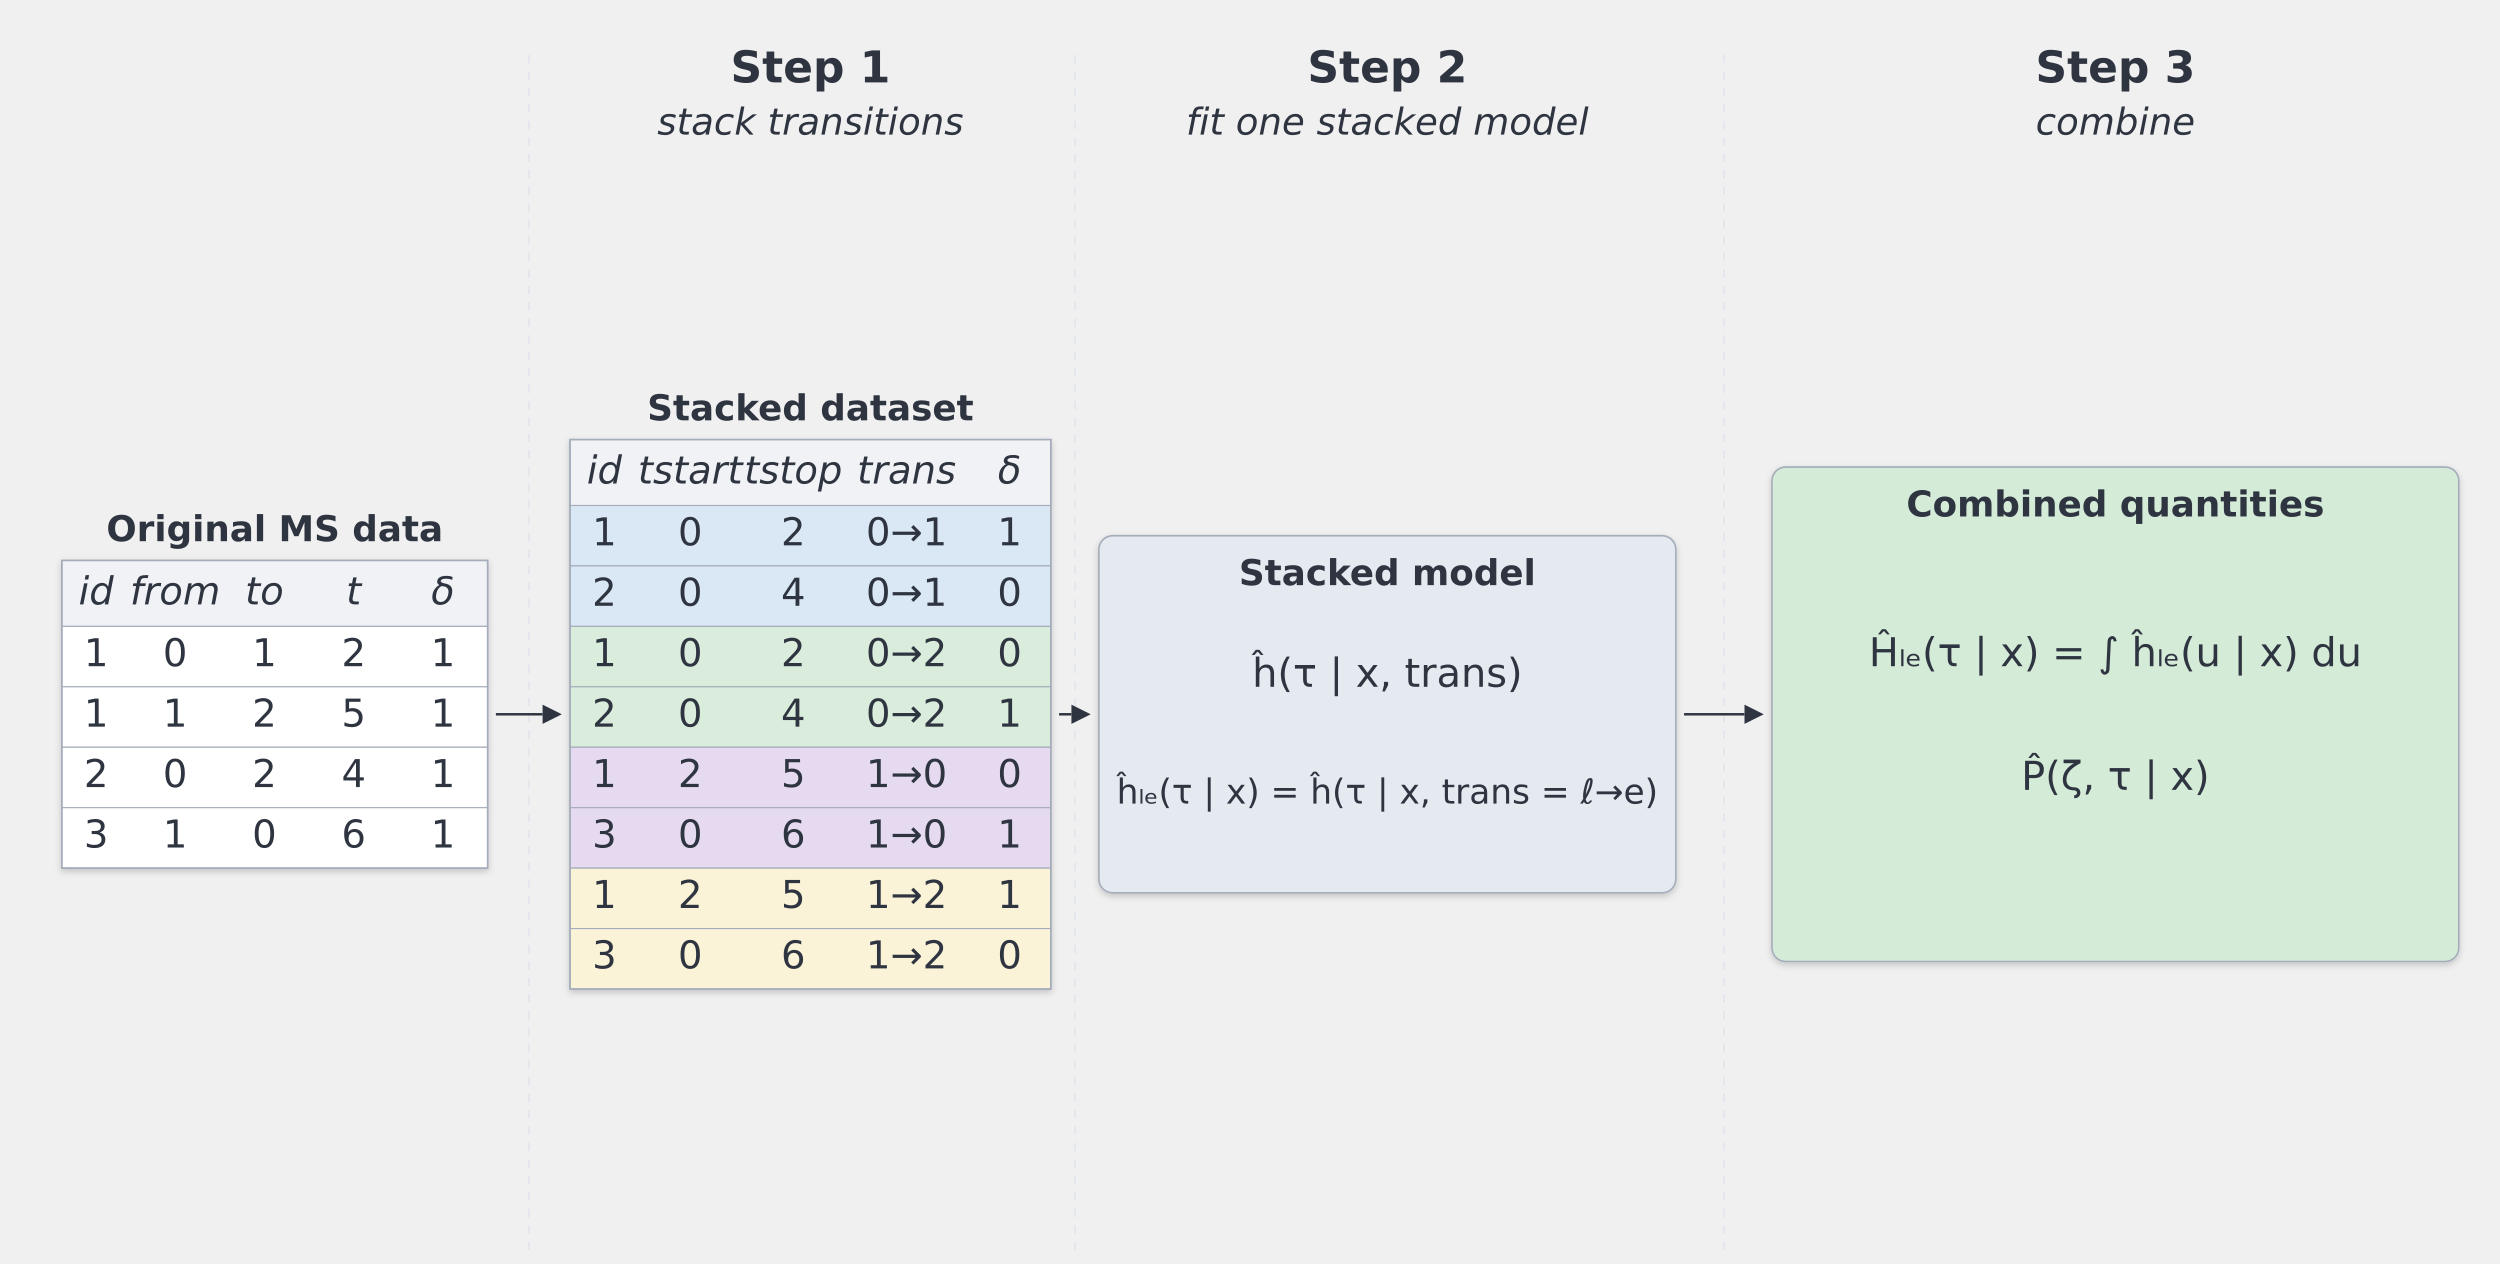
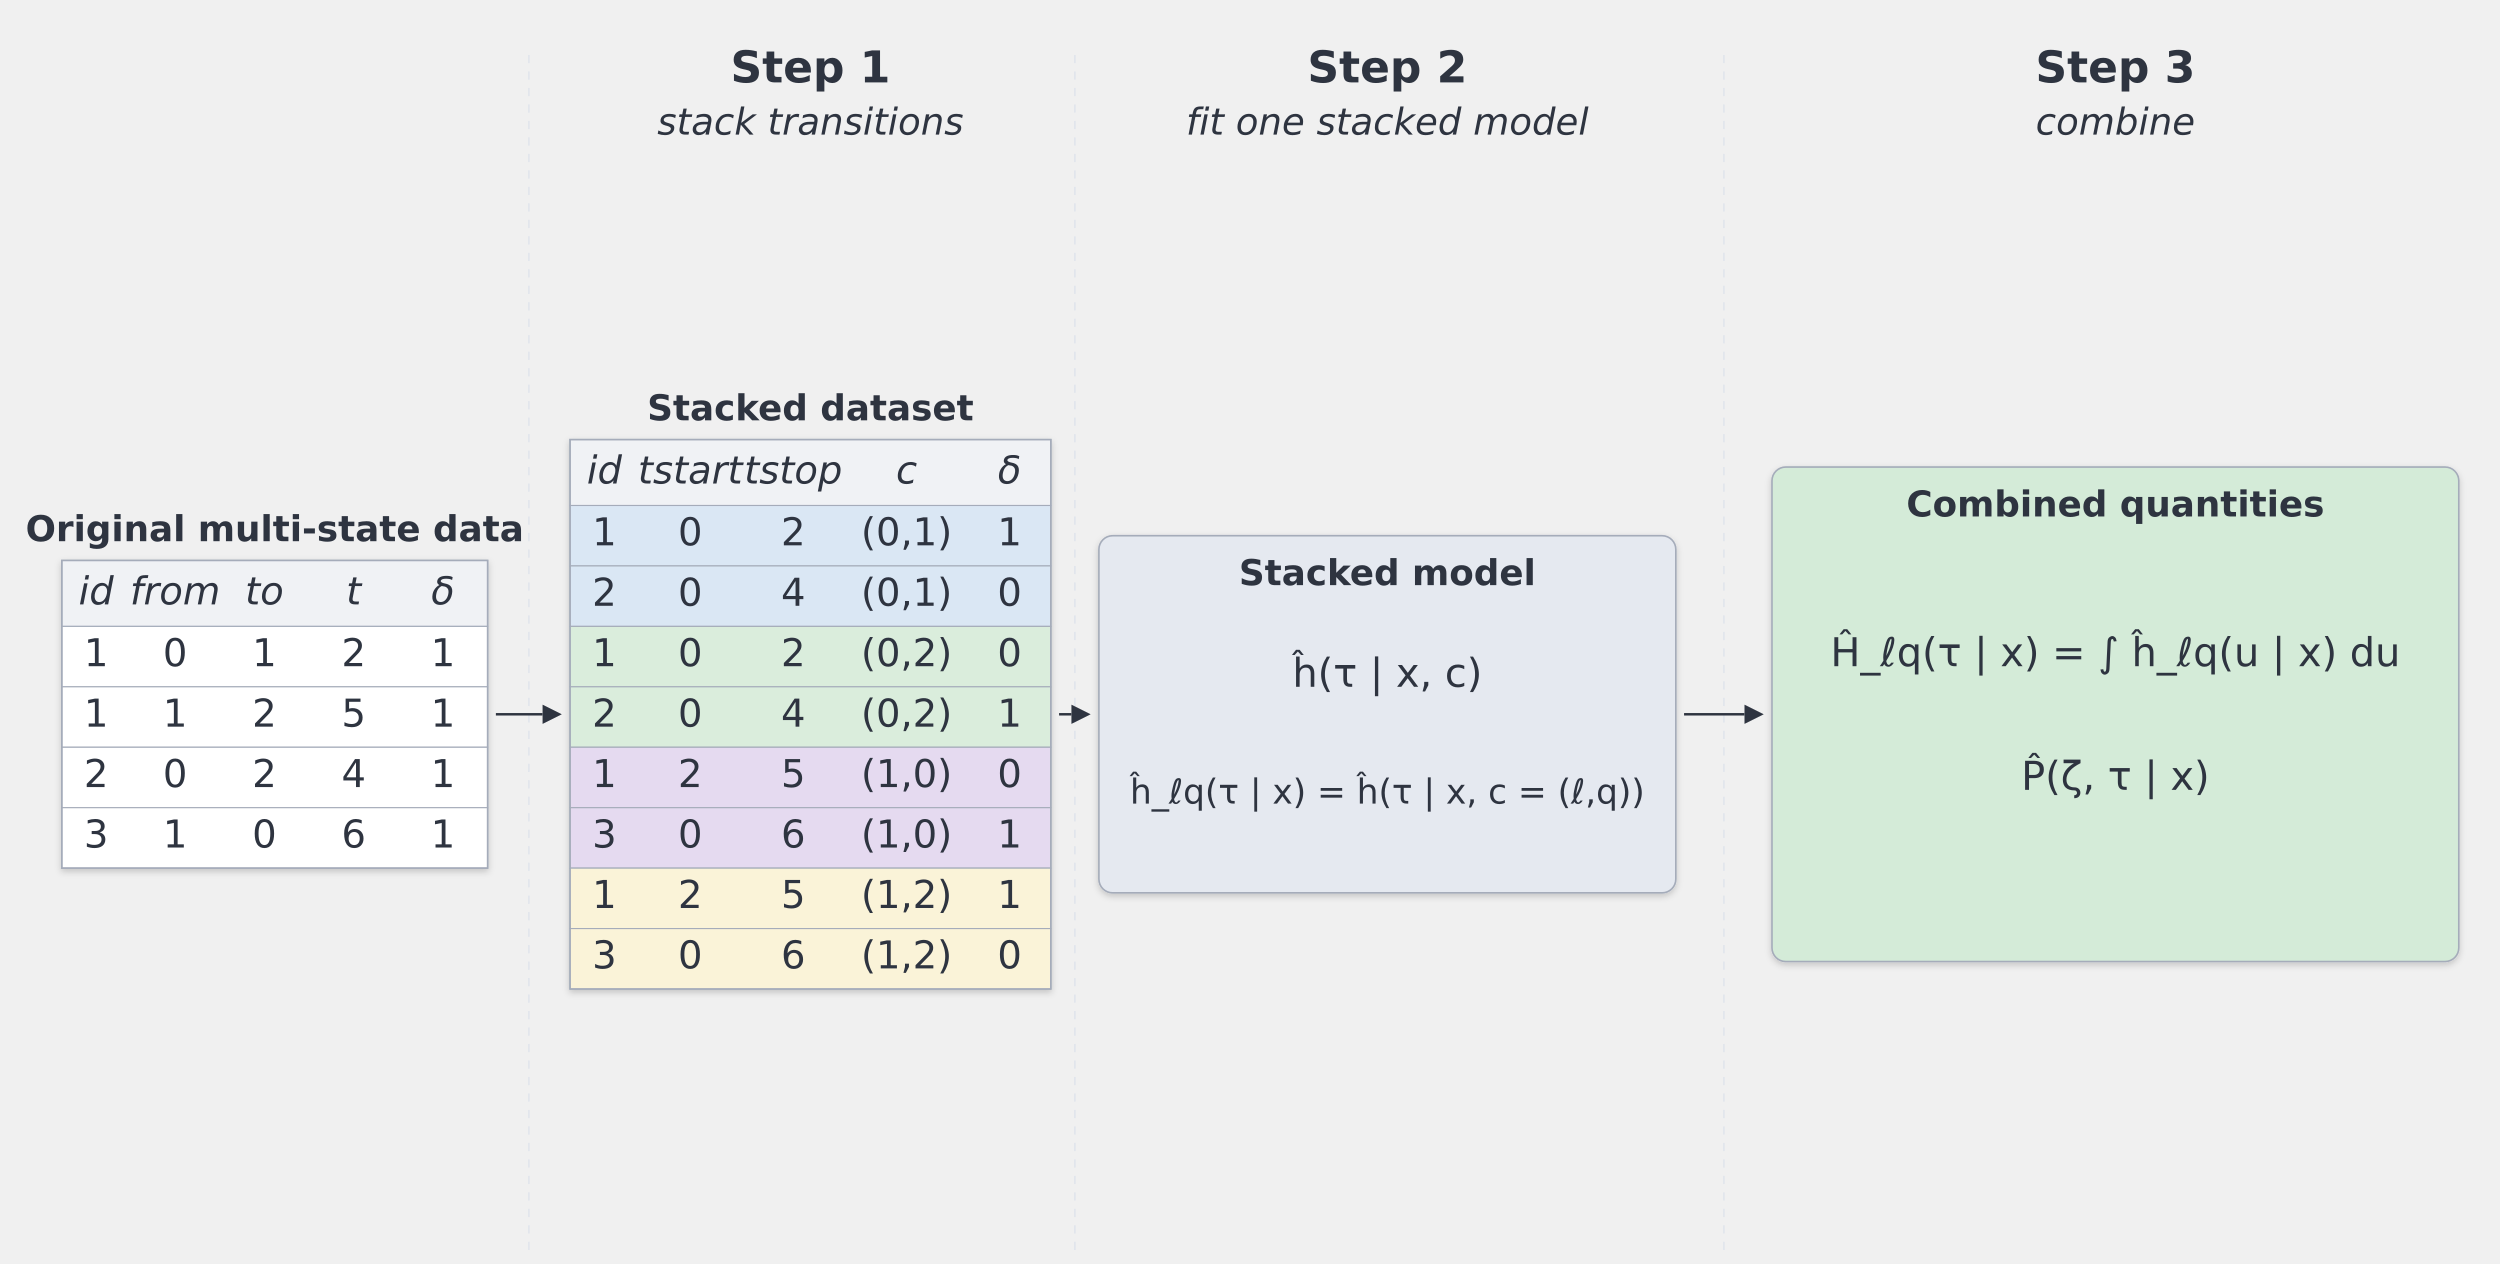
<svg xmlns="http://www.w3.org/2000/svg" viewBox="0 0 1820 920" width="1820" height="920" font-family="DejaVu Sans">
  <defs>
    <filter id="ds" x="-20%" y="-20%" width="140%" height="140%">
      <feDropShadow dx="0" dy="2" stdDeviation="2.2" flood-opacity="0.18" />
    </filter>
  </defs>
  <line x1="385" y1="40" x2="385" y2="910" stroke="#E1E5EC" stroke-width="1.2" stroke-dasharray="6 6" />
  <line x1="782.5" y1="40" x2="782.5" y2="910" stroke="#E1E5EC" stroke-width="1.2" stroke-dasharray="6 6" />
  <line x1="1255" y1="40" x2="1255" y2="910" stroke="#E1E5EC" stroke-width="1.2" stroke-dasharray="6 6" />
  <text x="590" y="60" text-anchor="middle" font-size="32" font-weight="700" fill="#2E3440">Step 1</text>
  <text x="590" y="98" text-anchor="middle" font-size="27" font-style="italic" fill="#2E3440">stack transitions</text>
  <text x="1010" y="60" text-anchor="middle" font-size="32" font-weight="700" fill="#2E3440">Step 2</text>
  <text x="1010" y="98" text-anchor="middle" font-size="27" font-style="italic" fill="#2E3440">fit one stacked model</text>
  <text x="1540" y="60" text-anchor="middle" font-size="32" font-weight="700" fill="#2E3440">Step 3</text>
  <text x="1540" y="98" text-anchor="middle" font-size="27" font-style="italic" fill="#2E3440">combine</text>
-   <text x="200" y="394" text-anchor="middle" font-size="26" font-weight="600" fill="#2E3440">Original MS data</text>
+   <text x="200" y="394" text-anchor="middle" font-size="26" font-weight="600" fill="#2E3440">Original multi-state data</text>
  <g filter="url(#ds)">
    <rect x="45" y="408" width="310" height="48" fill="#F0F2F5" stroke="#A5ACBA" stroke-width="0.8" />
    <rect x="45" y="456" width="310" height="44" fill="#FFFFFF" stroke="#A5ACBA" stroke-width="0.8" />
    <rect x="45" y="500" width="310" height="44" fill="#FFFFFF" stroke="#A5ACBA" stroke-width="0.8" />
    <rect x="45" y="544" width="310" height="44" fill="#FFFFFF" stroke="#A5ACBA" stroke-width="0.8" />
    <rect x="45" y="588" width="310" height="44" fill="#FFFFFF" stroke="#A5ACBA" stroke-width="0.8" />
    <rect x="45" y="408" width="310" height="224" fill="none" stroke="#A5ACBA" stroke-width="1.2" />
  </g>
  <text x="70" y="440" text-anchor="middle" font-size="28" font-style="italic" fill="#2E3440">id</text>
  <text x="127.5" y="440" text-anchor="middle" font-size="28" font-style="italic" fill="#2E3440">from</text>
  <text x="192.5" y="440" text-anchor="middle" font-size="28" font-style="italic" fill="#2E3440">to</text>
  <text x="257.5" y="440" text-anchor="middle" font-size="28" font-style="italic" fill="#2E3440">t</text>
  <text x="322.5" y="440" text-anchor="middle" font-size="28" font-style="italic" fill="#2E3440">δ</text>
  <text x="70" y="485" text-anchor="middle" font-size="28" fill="#2E3440">1</text>
  <text x="127.5" y="485" text-anchor="middle" font-size="28" fill="#2E3440">0</text>
  <text x="192.5" y="485" text-anchor="middle" font-size="28" fill="#2E3440">1</text>
  <text x="257.5" y="485" text-anchor="middle" font-size="28" fill="#2E3440">2</text>
  <text x="322.5" y="485" text-anchor="middle" font-size="28" fill="#2E3440">1</text>
  <text x="70" y="529" text-anchor="middle" font-size="28" fill="#2E3440">1</text>
  <text x="127.5" y="529" text-anchor="middle" font-size="28" fill="#2E3440">1</text>
  <text x="192.5" y="529" text-anchor="middle" font-size="28" fill="#2E3440">2</text>
  <text x="257.5" y="529" text-anchor="middle" font-size="28" fill="#2E3440">5</text>
  <text x="322.5" y="529" text-anchor="middle" font-size="28" fill="#2E3440">1</text>
  <text x="70" y="573" text-anchor="middle" font-size="28" fill="#2E3440">2</text>
  <text x="127.5" y="573" text-anchor="middle" font-size="28" fill="#2E3440">0</text>
  <text x="192.5" y="573" text-anchor="middle" font-size="28" fill="#2E3440">2</text>
  <text x="257.5" y="573" text-anchor="middle" font-size="28" fill="#2E3440">4</text>
  <text x="322.5" y="573" text-anchor="middle" font-size="28" fill="#2E3440">1</text>
  <text x="70" y="617" text-anchor="middle" font-size="28" fill="#2E3440">3</text>
  <text x="127.5" y="617" text-anchor="middle" font-size="28" fill="#2E3440">1</text>
  <text x="192.5" y="617" text-anchor="middle" font-size="28" fill="#2E3440">0</text>
  <text x="257.5" y="617" text-anchor="middle" font-size="28" fill="#2E3440">6</text>
  <text x="322.5" y="617" text-anchor="middle" font-size="28" fill="#2E3440">1</text>
  <text x="590" y="306" text-anchor="middle" font-size="26" font-weight="600" fill="#2E3440">Stacked dataset</text>
  <g filter="url(#ds)">
    <rect x="415" y="320" width="350" height="48" fill="#F0F2F5" stroke="#A5ACBA" stroke-width="0.8" />
    <rect x="415" y="368" width="350" height="44" fill="#DAE7F4" stroke="#A5ACBA" stroke-width="0.8" />
    <rect x="415" y="412" width="350" height="44" fill="#DAE7F4" stroke="#A5ACBA" stroke-width="0.8" />
    <rect x="415" y="456" width="350" height="44" fill="#DAEDDC" stroke="#A5ACBA" stroke-width="0.8" />
    <rect x="415" y="500" width="350" height="44" fill="#DAEDDC" stroke="#A5ACBA" stroke-width="0.8" />
    <rect x="415" y="544" width="350" height="44" fill="#E5DAF0" stroke="#A5ACBA" stroke-width="0.8" />
    <rect x="415" y="588" width="350" height="44" fill="#E5DAF0" stroke="#A5ACBA" stroke-width="0.8" />
    <rect x="415" y="632" width="350" height="44" fill="#FAF3D8" stroke="#A5ACBA" stroke-width="0.8" />
    <rect x="415" y="676" width="350" height="44" fill="#FAF3D8" stroke="#A5ACBA" stroke-width="0.8" />
    <rect x="415" y="320" width="350" height="400" fill="none" stroke="#A5ACBA" stroke-width="1.2" />
  </g>
  <text x="440" y="352" text-anchor="middle" font-size="28" font-style="italic" fill="#2E3440">id</text>
  <text x="502.5" y="352" text-anchor="middle" font-size="28" font-style="italic" fill="#2E3440">tstart</text>
  <text x="577.5" y="352" text-anchor="middle" font-size="28" font-style="italic" fill="#2E3440">tstop</text>
-   <text x="660" y="352" text-anchor="middle" font-size="28" font-style="italic" fill="#2E3440">trans</text>
+   <text x="660" y="352" text-anchor="middle" font-size="28" font-style="italic" fill="#2E3440">c</text>
  <text x="735" y="352" text-anchor="middle" font-size="28" font-style="italic" fill="#2E3440">δ</text>
  <text x="440" y="397" text-anchor="middle" font-size="28" fill="#2E3440">1</text>
  <text x="502.5" y="397" text-anchor="middle" font-size="28" fill="#2E3440">0</text>
  <text x="577.5" y="397" text-anchor="middle" font-size="28" fill="#2E3440">2</text>
-   <text x="660" y="397" text-anchor="middle" font-size="28" fill="#2E3440">0→1</text>
+   <text x="660" y="397" text-anchor="middle" font-size="28" fill="#2E3440">(0,1)</text>
  <text x="735" y="397" text-anchor="middle" font-size="28" fill="#2E3440">1</text>
  <text x="440" y="441" text-anchor="middle" font-size="28" fill="#2E3440">2</text>
  <text x="502.5" y="441" text-anchor="middle" font-size="28" fill="#2E3440">0</text>
  <text x="577.5" y="441" text-anchor="middle" font-size="28" fill="#2E3440">4</text>
-   <text x="660" y="441" text-anchor="middle" font-size="28" fill="#2E3440">0→1</text>
+   <text x="660" y="441" text-anchor="middle" font-size="28" fill="#2E3440">(0,1)</text>
  <text x="735" y="441" text-anchor="middle" font-size="28" fill="#2E3440">0</text>
  <text x="440" y="485" text-anchor="middle" font-size="28" fill="#2E3440">1</text>
  <text x="502.5" y="485" text-anchor="middle" font-size="28" fill="#2E3440">0</text>
  <text x="577.5" y="485" text-anchor="middle" font-size="28" fill="#2E3440">2</text>
-   <text x="660" y="485" text-anchor="middle" font-size="28" fill="#2E3440">0→2</text>
+   <text x="660" y="485" text-anchor="middle" font-size="28" fill="#2E3440">(0,2)</text>
  <text x="735" y="485" text-anchor="middle" font-size="28" fill="#2E3440">0</text>
  <text x="440" y="529" text-anchor="middle" font-size="28" fill="#2E3440">2</text>
  <text x="502.5" y="529" text-anchor="middle" font-size="28" fill="#2E3440">0</text>
  <text x="577.5" y="529" text-anchor="middle" font-size="28" fill="#2E3440">4</text>
-   <text x="660" y="529" text-anchor="middle" font-size="28" fill="#2E3440">0→2</text>
+   <text x="660" y="529" text-anchor="middle" font-size="28" fill="#2E3440">(0,2)</text>
  <text x="735" y="529" text-anchor="middle" font-size="28" fill="#2E3440">1</text>
  <text x="440" y="573" text-anchor="middle" font-size="28" fill="#2E3440">1</text>
  <text x="502.5" y="573" text-anchor="middle" font-size="28" fill="#2E3440">2</text>
  <text x="577.5" y="573" text-anchor="middle" font-size="28" fill="#2E3440">5</text>
-   <text x="660" y="573" text-anchor="middle" font-size="28" fill="#2E3440">1→0</text>
+   <text x="660" y="573" text-anchor="middle" font-size="28" fill="#2E3440">(1,0)</text>
  <text x="735" y="573" text-anchor="middle" font-size="28" fill="#2E3440">0</text>
  <text x="440" y="617" text-anchor="middle" font-size="28" fill="#2E3440">3</text>
  <text x="502.5" y="617" text-anchor="middle" font-size="28" fill="#2E3440">0</text>
  <text x="577.5" y="617" text-anchor="middle" font-size="28" fill="#2E3440">6</text>
-   <text x="660" y="617" text-anchor="middle" font-size="28" fill="#2E3440">1→0</text>
+   <text x="660" y="617" text-anchor="middle" font-size="28" fill="#2E3440">(1,0)</text>
  <text x="735" y="617" text-anchor="middle" font-size="28" fill="#2E3440">1</text>
  <text x="440" y="661" text-anchor="middle" font-size="28" fill="#2E3440">1</text>
  <text x="502.5" y="661" text-anchor="middle" font-size="28" fill="#2E3440">2</text>
  <text x="577.5" y="661" text-anchor="middle" font-size="28" fill="#2E3440">5</text>
-   <text x="660" y="661" text-anchor="middle" font-size="28" fill="#2E3440">1→2</text>
+   <text x="660" y="661" text-anchor="middle" font-size="28" fill="#2E3440">(1,2)</text>
  <text x="735" y="661" text-anchor="middle" font-size="28" fill="#2E3440">1</text>
  <text x="440" y="705" text-anchor="middle" font-size="28" fill="#2E3440">3</text>
  <text x="502.5" y="705" text-anchor="middle" font-size="28" fill="#2E3440">0</text>
  <text x="577.5" y="705" text-anchor="middle" font-size="28" fill="#2E3440">6</text>
-   <text x="660" y="705" text-anchor="middle" font-size="28" fill="#2E3440">1→2</text>
+   <text x="660" y="705" text-anchor="middle" font-size="28" fill="#2E3440">(1,2)</text>
  <text x="735" y="705" text-anchor="middle" font-size="28" fill="#2E3440">0</text>
  <g filter="url(#ds)">
    <rect x="800" y="390" width="420" height="260" rx="10" ry="10" fill="#E5E9F0" stroke="#A5ACBA" stroke-width="1.2" />
  </g>
  <text x="1010" y="426" text-anchor="middle" font-size="26" font-weight="600" fill="#2E3440">Stacked model</text>
-   <text x="1010" y="500" text-anchor="middle" font-size="29" fill="#2E3440">ĥ(τ | x, trans)</text>
-   <text x="1010" y="585" text-anchor="middle" font-size="25" fill="#2E3440">ĥₗₑ(τ | x) = ĥ(τ | x, trans = ℓ→e)</text>
+   <text x="1010" y="500" text-anchor="middle" font-size="29" fill="#2E3440">ĥ(τ | x, c)</text>
+   <text x="1010" y="585" text-anchor="middle" font-size="25" fill="#2E3440">ĥ_ℓq(τ | x) = ĥ(τ | x, c = (ℓ,q))</text>
  <g filter="url(#ds)">
    <rect x="1290" y="340" width="500" height="360" rx="10" ry="10" fill="#D4EBD8" stroke="#A5ACBA" stroke-width="1.2" />
  </g>
  <text x="1540" y="376" text-anchor="middle" font-size="26" font-weight="600" fill="#2E3440">Combined quantities</text>
-   <text x="1540" y="485" text-anchor="middle" font-size="29" fill="#2E3440">Ĥₗₑ(τ | x) = ∫ ĥₗₑ(u | x) du</text>
+   <text x="1540" y="485" text-anchor="middle" font-size="29" fill="#2E3440">Ĥ_ℓq(τ | x) = ∫ ĥ_ℓq(u | x) du</text>
  <text x="1540" y="575" text-anchor="middle" font-size="29" fill="#2E3440">P̂(ζ, τ | x)</text>
  <line x1="361" y1="520" x2="395" y2="520" stroke="#2E3440" stroke-width="1.8" />
  <polygon points="409,520 395,513 395,527" fill="#2E3440" />
  <line x1="771" y1="520" x2="780" y2="520" stroke="#2E3440" stroke-width="1.8" />
  <polygon points="794,520 780,513 780,527" fill="#2E3440" />
  <line x1="1226" y1="520" x2="1270" y2="520" stroke="#2E3440" stroke-width="1.8" />
  <polygon points="1284,520 1270,513 1270,527" fill="#2E3440" />
</svg>
